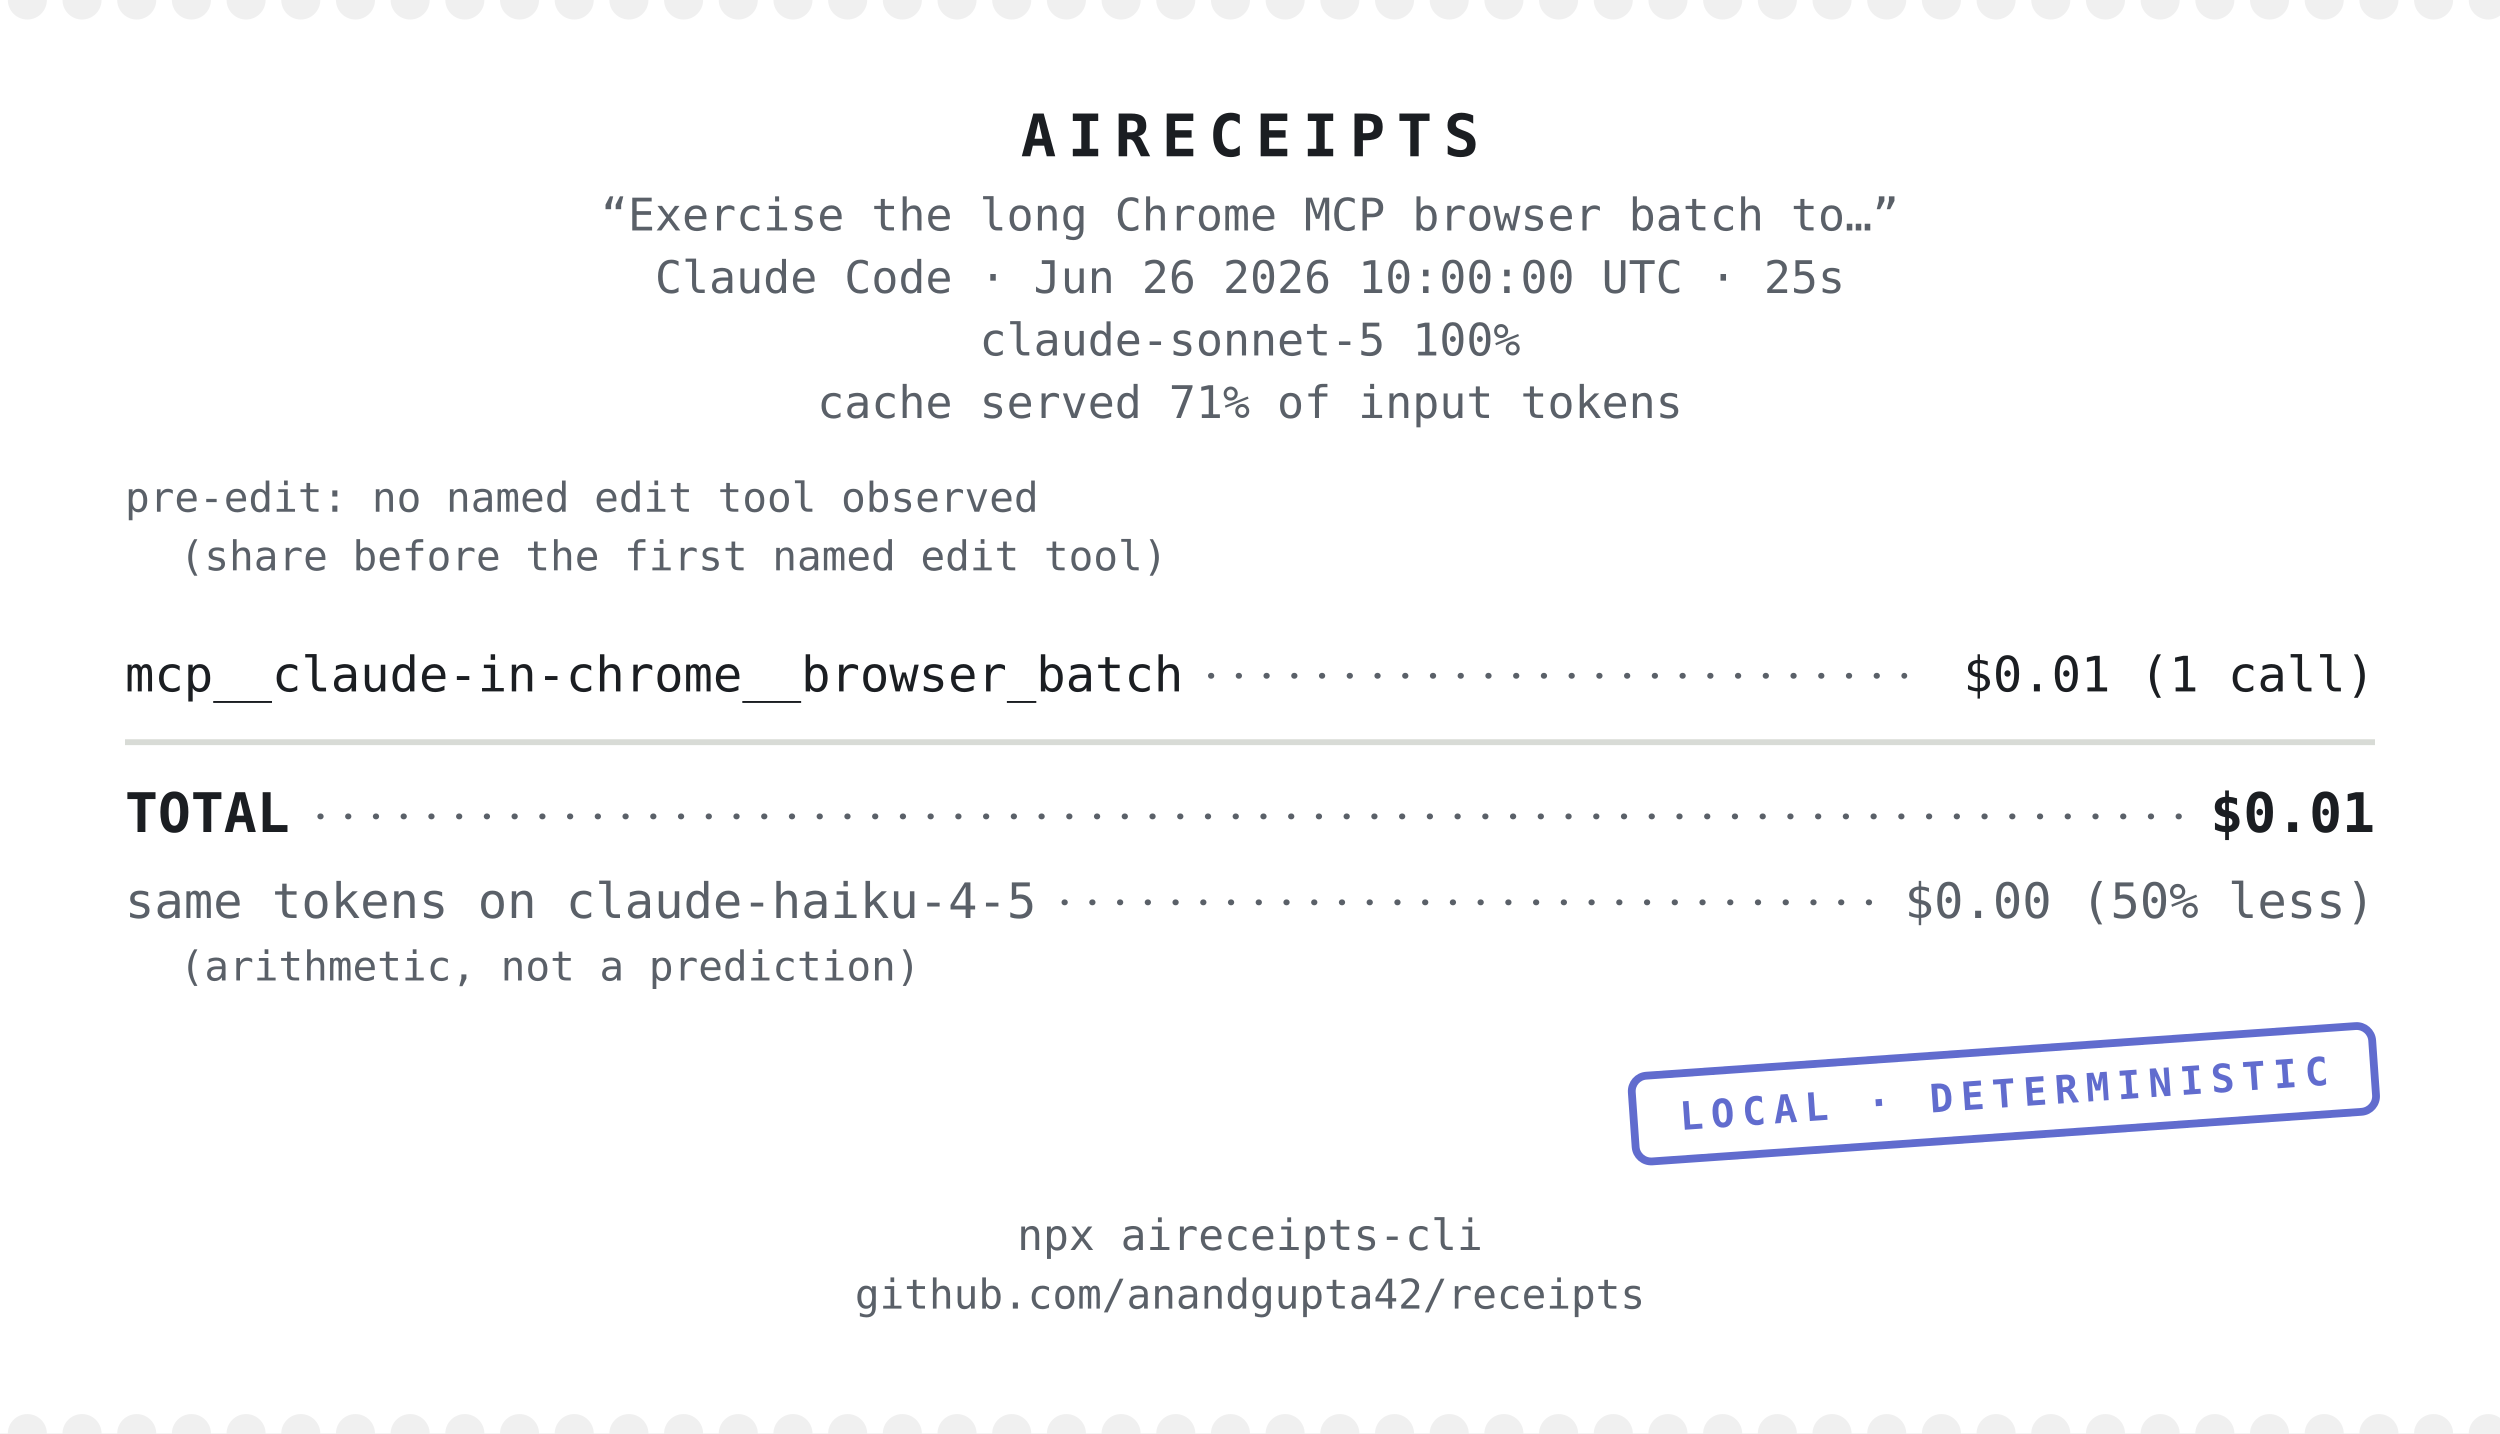
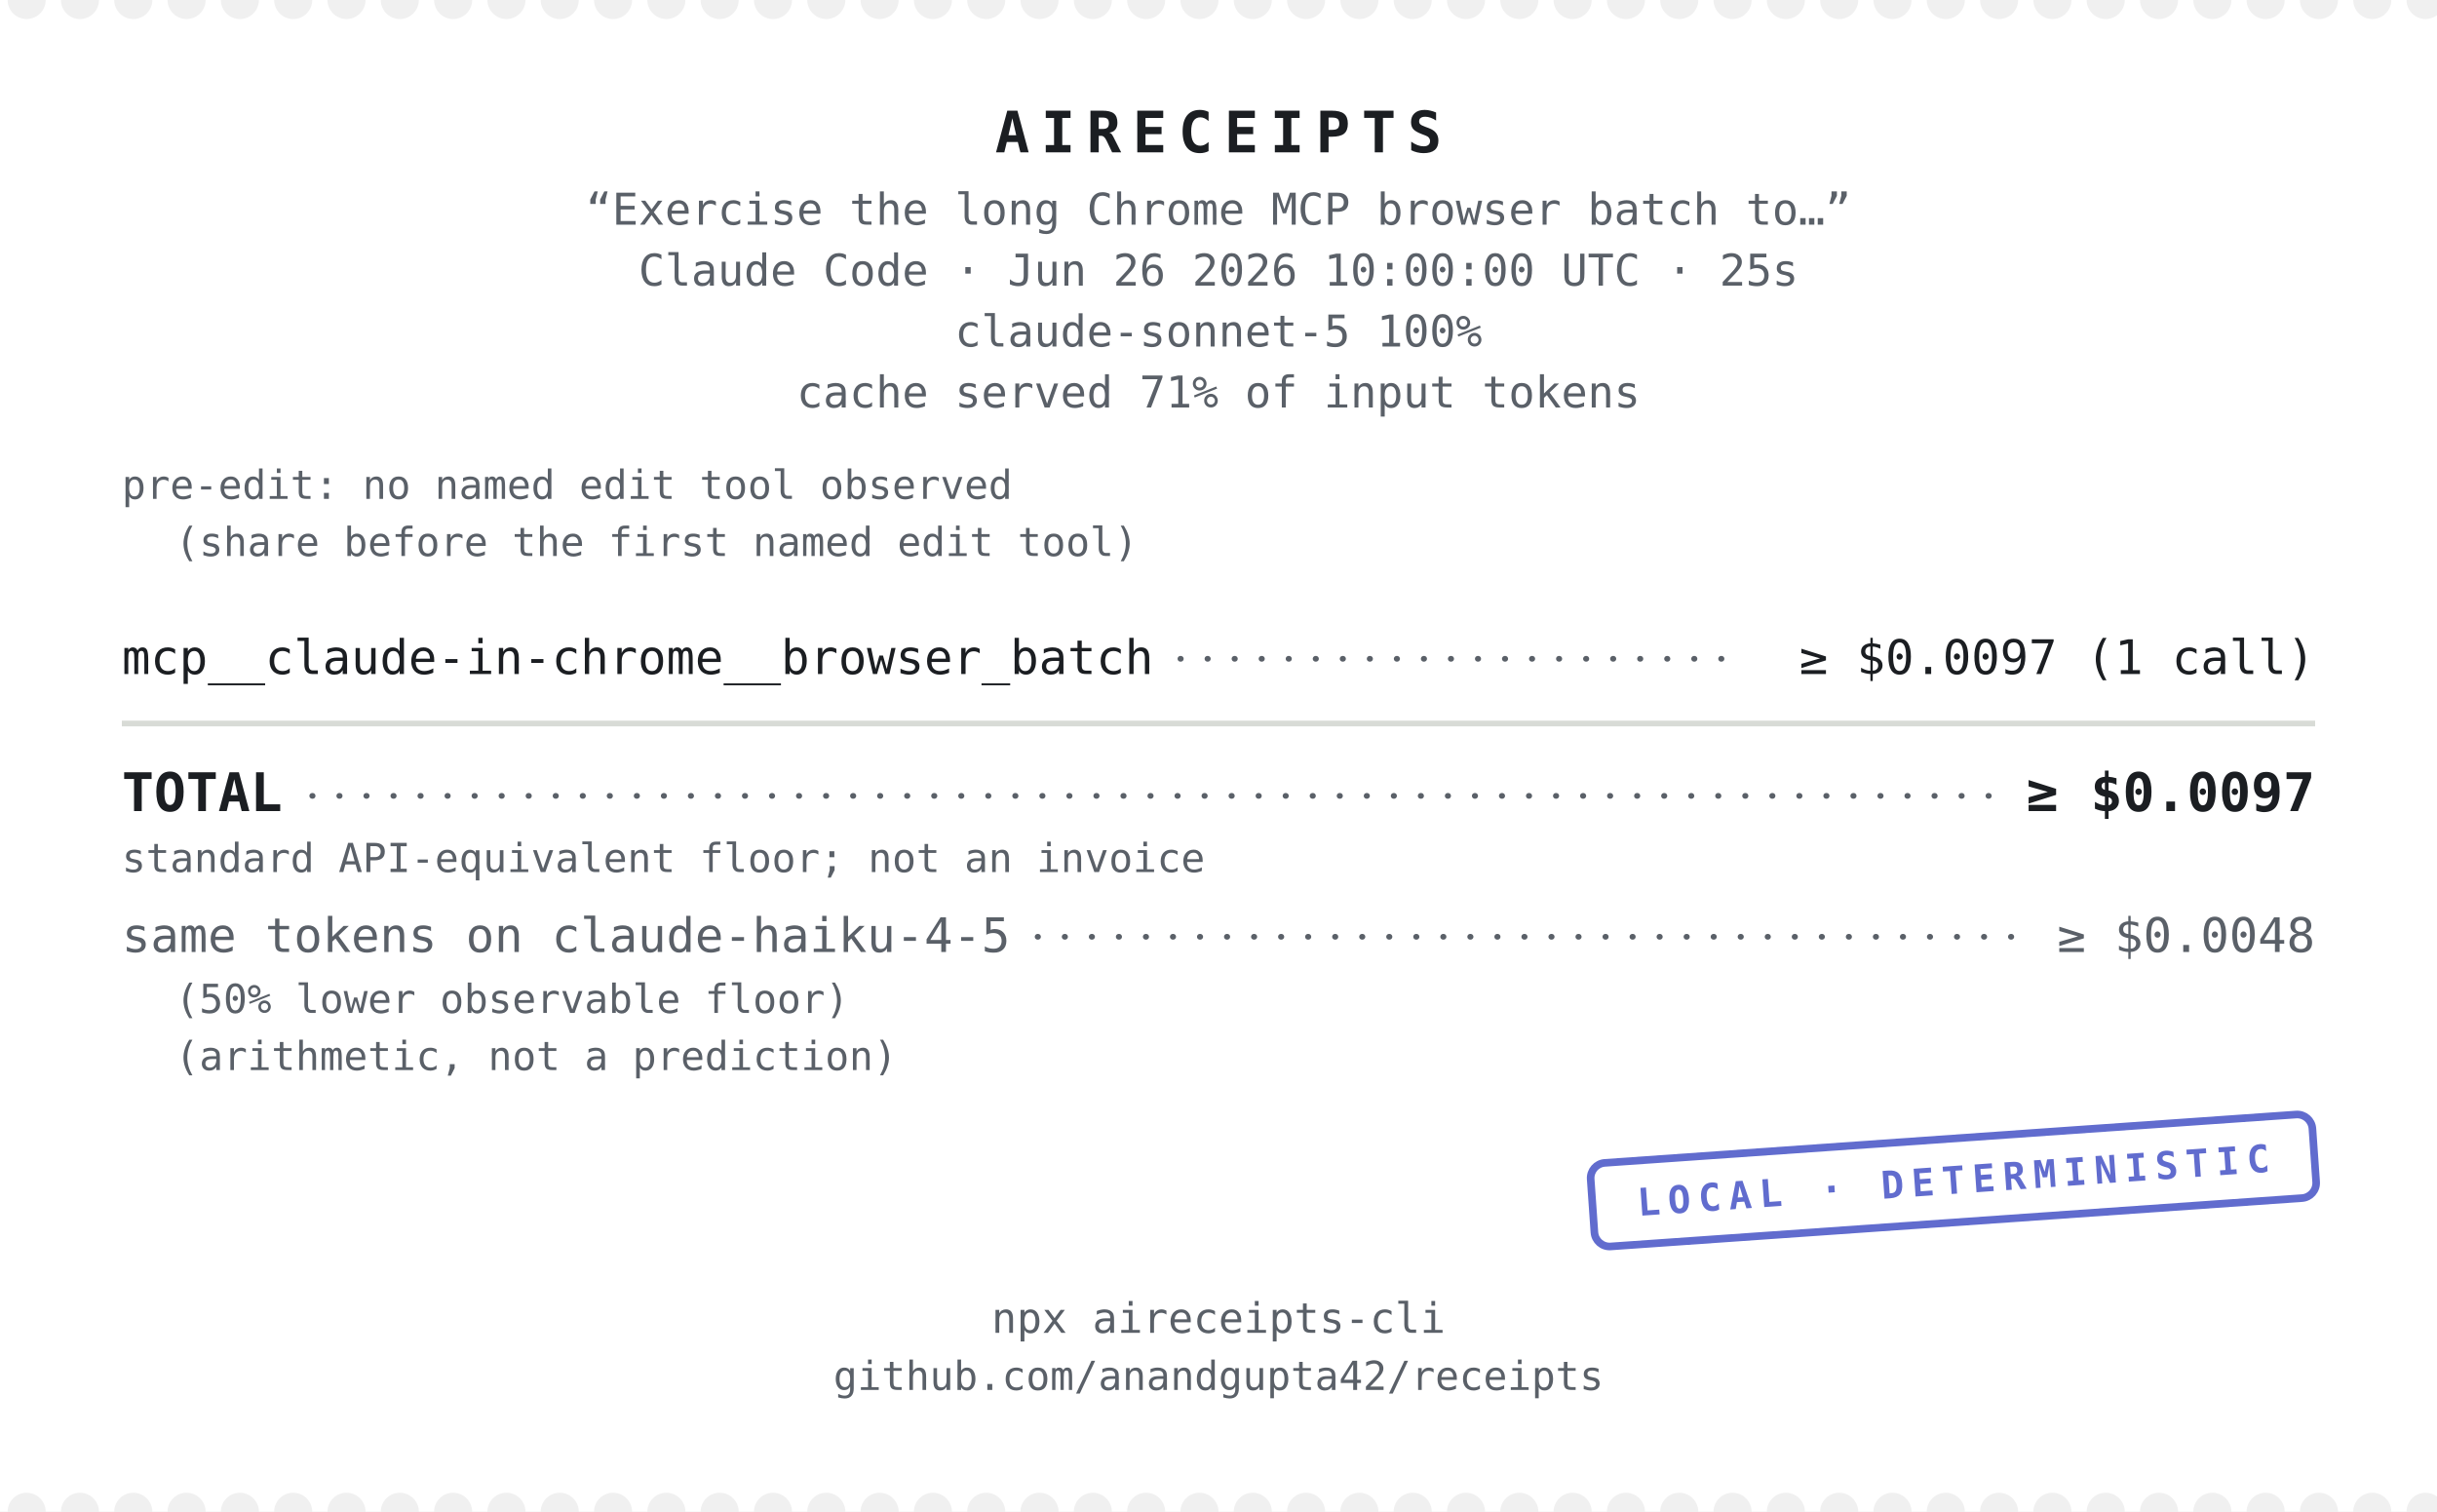
- <svg xmlns="http://www.w3.org/2000/svg" width="640" height="367" viewBox="0 0 640 367" font-family="&quot;SF Mono&quot;,&quot;Cascadia Code&quot;,&quot;JetBrains Mono&quot;,Menlo,Consolas,monospace" role="img" aria-label="aireceipts cost receipt">
+ <svg xmlns="http://www.w3.org/2000/svg" width="640" height="397" viewBox="0 0 640 397" font-family="&quot;SF Mono&quot;,&quot;Cascadia Code&quot;,&quot;JetBrains Mono&quot;,Menlo,Consolas,monospace" role="img" aria-label="aireceipts cost receipt">
  <g transform="translate(0 0)">
    <defs>
-       <mask id="perf-0" maskUnits="userSpaceOnUse" x="-5" y="-5" width="650" height="377">
-         <rect x="0" y="0" width="640" height="367" fill="#FFFFFF" />
+       <mask id="perf-0" maskUnits="userSpaceOnUse" x="-5" y="-5" width="650" height="407">
+         <rect x="0" y="0" width="640" height="397" fill="#FFFFFF" />
        <g class="perf-top">
          <circle cx="7" cy="0" r="5" fill="#000000" />
          <circle cx="21" cy="0" r="5" fill="#000000" />
          <circle cx="35" cy="0" r="5" fill="#000000" />
          <circle cx="49" cy="0" r="5" fill="#000000" />
          <circle cx="63" cy="0" r="5" fill="#000000" />
          <circle cx="77" cy="0" r="5" fill="#000000" />
          <circle cx="91" cy="0" r="5" fill="#000000" />
          <circle cx="105" cy="0" r="5" fill="#000000" />
          <circle cx="119" cy="0" r="5" fill="#000000" />
          <circle cx="133" cy="0" r="5" fill="#000000" />
          <circle cx="147" cy="0" r="5" fill="#000000" />
          <circle cx="161" cy="0" r="5" fill="#000000" />
          <circle cx="175" cy="0" r="5" fill="#000000" />
          <circle cx="189" cy="0" r="5" fill="#000000" />
          <circle cx="203" cy="0" r="5" fill="#000000" />
          <circle cx="217" cy="0" r="5" fill="#000000" />
          <circle cx="231" cy="0" r="5" fill="#000000" />
          <circle cx="245" cy="0" r="5" fill="#000000" />
          <circle cx="259" cy="0" r="5" fill="#000000" />
          <circle cx="273" cy="0" r="5" fill="#000000" />
          <circle cx="287" cy="0" r="5" fill="#000000" />
          <circle cx="301" cy="0" r="5" fill="#000000" />
          <circle cx="315" cy="0" r="5" fill="#000000" />
          <circle cx="329" cy="0" r="5" fill="#000000" />
          <circle cx="343" cy="0" r="5" fill="#000000" />
          <circle cx="357" cy="0" r="5" fill="#000000" />
          <circle cx="371" cy="0" r="5" fill="#000000" />
          <circle cx="385" cy="0" r="5" fill="#000000" />
          <circle cx="399" cy="0" r="5" fill="#000000" />
          <circle cx="413" cy="0" r="5" fill="#000000" />
          <circle cx="427" cy="0" r="5" fill="#000000" />
          <circle cx="441" cy="0" r="5" fill="#000000" />
          <circle cx="455" cy="0" r="5" fill="#000000" />
          <circle cx="469" cy="0" r="5" fill="#000000" />
          <circle cx="483" cy="0" r="5" fill="#000000" />
          <circle cx="497" cy="0" r="5" fill="#000000" />
          <circle cx="511" cy="0" r="5" fill="#000000" />
          <circle cx="525" cy="0" r="5" fill="#000000" />
          <circle cx="539" cy="0" r="5" fill="#000000" />
          <circle cx="553" cy="0" r="5" fill="#000000" />
          <circle cx="567" cy="0" r="5" fill="#000000" />
          <circle cx="581" cy="0" r="5" fill="#000000" />
          <circle cx="595" cy="0" r="5" fill="#000000" />
          <circle cx="609" cy="0" r="5" fill="#000000" />
          <circle cx="623" cy="0" r="5" fill="#000000" />
          <circle cx="637" cy="0" r="5" fill="#000000" />
        </g>
        <g class="perf-bottom">
-           <circle cx="7" cy="367" r="5" fill="#000000" />
-           <circle cx="21" cy="367" r="5" fill="#000000" />
-           <circle cx="35" cy="367" r="5" fill="#000000" />
-           <circle cx="49" cy="367" r="5" fill="#000000" />
-           <circle cx="63" cy="367" r="5" fill="#000000" />
-           <circle cx="77" cy="367" r="5" fill="#000000" />
-           <circle cx="91" cy="367" r="5" fill="#000000" />
-           <circle cx="105" cy="367" r="5" fill="#000000" />
-           <circle cx="119" cy="367" r="5" fill="#000000" />
-           <circle cx="133" cy="367" r="5" fill="#000000" />
-           <circle cx="147" cy="367" r="5" fill="#000000" />
-           <circle cx="161" cy="367" r="5" fill="#000000" />
-           <circle cx="175" cy="367" r="5" fill="#000000" />
-           <circle cx="189" cy="367" r="5" fill="#000000" />
-           <circle cx="203" cy="367" r="5" fill="#000000" />
-           <circle cx="217" cy="367" r="5" fill="#000000" />
-           <circle cx="231" cy="367" r="5" fill="#000000" />
-           <circle cx="245" cy="367" r="5" fill="#000000" />
-           <circle cx="259" cy="367" r="5" fill="#000000" />
-           <circle cx="273" cy="367" r="5" fill="#000000" />
-           <circle cx="287" cy="367" r="5" fill="#000000" />
-           <circle cx="301" cy="367" r="5" fill="#000000" />
-           <circle cx="315" cy="367" r="5" fill="#000000" />
-           <circle cx="329" cy="367" r="5" fill="#000000" />
-           <circle cx="343" cy="367" r="5" fill="#000000" />
-           <circle cx="357" cy="367" r="5" fill="#000000" />
-           <circle cx="371" cy="367" r="5" fill="#000000" />
-           <circle cx="385" cy="367" r="5" fill="#000000" />
-           <circle cx="399" cy="367" r="5" fill="#000000" />
-           <circle cx="413" cy="367" r="5" fill="#000000" />
-           <circle cx="427" cy="367" r="5" fill="#000000" />
-           <circle cx="441" cy="367" r="5" fill="#000000" />
-           <circle cx="455" cy="367" r="5" fill="#000000" />
-           <circle cx="469" cy="367" r="5" fill="#000000" />
-           <circle cx="483" cy="367" r="5" fill="#000000" />
-           <circle cx="497" cy="367" r="5" fill="#000000" />
-           <circle cx="511" cy="367" r="5" fill="#000000" />
-           <circle cx="525" cy="367" r="5" fill="#000000" />
-           <circle cx="539" cy="367" r="5" fill="#000000" />
-           <circle cx="553" cy="367" r="5" fill="#000000" />
-           <circle cx="567" cy="367" r="5" fill="#000000" />
-           <circle cx="581" cy="367" r="5" fill="#000000" />
-           <circle cx="595" cy="367" r="5" fill="#000000" />
-           <circle cx="609" cy="367" r="5" fill="#000000" />
-           <circle cx="623" cy="367" r="5" fill="#000000" />
-           <circle cx="637" cy="367" r="5" fill="#000000" />
+           <circle cx="7" cy="397" r="5" fill="#000000" />
+           <circle cx="21" cy="397" r="5" fill="#000000" />
+           <circle cx="35" cy="397" r="5" fill="#000000" />
+           <circle cx="49" cy="397" r="5" fill="#000000" />
+           <circle cx="63" cy="397" r="5" fill="#000000" />
+           <circle cx="77" cy="397" r="5" fill="#000000" />
+           <circle cx="91" cy="397" r="5" fill="#000000" />
+           <circle cx="105" cy="397" r="5" fill="#000000" />
+           <circle cx="119" cy="397" r="5" fill="#000000" />
+           <circle cx="133" cy="397" r="5" fill="#000000" />
+           <circle cx="147" cy="397" r="5" fill="#000000" />
+           <circle cx="161" cy="397" r="5" fill="#000000" />
+           <circle cx="175" cy="397" r="5" fill="#000000" />
+           <circle cx="189" cy="397" r="5" fill="#000000" />
+           <circle cx="203" cy="397" r="5" fill="#000000" />
+           <circle cx="217" cy="397" r="5" fill="#000000" />
+           <circle cx="231" cy="397" r="5" fill="#000000" />
+           <circle cx="245" cy="397" r="5" fill="#000000" />
+           <circle cx="259" cy="397" r="5" fill="#000000" />
+           <circle cx="273" cy="397" r="5" fill="#000000" />
+           <circle cx="287" cy="397" r="5" fill="#000000" />
+           <circle cx="301" cy="397" r="5" fill="#000000" />
+           <circle cx="315" cy="397" r="5" fill="#000000" />
+           <circle cx="329" cy="397" r="5" fill="#000000" />
+           <circle cx="343" cy="397" r="5" fill="#000000" />
+           <circle cx="357" cy="397" r="5" fill="#000000" />
+           <circle cx="371" cy="397" r="5" fill="#000000" />
+           <circle cx="385" cy="397" r="5" fill="#000000" />
+           <circle cx="399" cy="397" r="5" fill="#000000" />
+           <circle cx="413" cy="397" r="5" fill="#000000" />
+           <circle cx="427" cy="397" r="5" fill="#000000" />
+           <circle cx="441" cy="397" r="5" fill="#000000" />
+           <circle cx="455" cy="397" r="5" fill="#000000" />
+           <circle cx="469" cy="397" r="5" fill="#000000" />
+           <circle cx="483" cy="397" r="5" fill="#000000" />
+           <circle cx="497" cy="397" r="5" fill="#000000" />
+           <circle cx="511" cy="397" r="5" fill="#000000" />
+           <circle cx="525" cy="397" r="5" fill="#000000" />
+           <circle cx="539" cy="397" r="5" fill="#000000" />
+           <circle cx="553" cy="397" r="5" fill="#000000" />
+           <circle cx="567" cy="397" r="5" fill="#000000" />
+           <circle cx="581" cy="397" r="5" fill="#000000" />
+           <circle cx="595" cy="397" r="5" fill="#000000" />
+           <circle cx="609" cy="397" r="5" fill="#000000" />
+           <circle cx="623" cy="397" r="5" fill="#000000" />
+           <circle cx="637" cy="397" r="5" fill="#000000" />
        </g>
      </mask>
    </defs>
-     <rect x="0" y="0" width="640" height="367" fill="#FFFFFF" mask="url(#perf-0)" />
+     <rect x="0" y="0" width="640" height="397" fill="#FFFFFF" mask="url(#perf-0)" />
    <text x="320" y="40" font-size="15" fill="#1B1E22" text-anchor="middle" font-weight="700" letter-spacing="3">AIRECEIPTS</text>
    <text x="320" y="59" font-size="11.5" fill="#5A6068" text-anchor="middle">“Exercise the long Chrome MCP browser batch to…”</text>
    <text x="320" y="75" font-size="11.5" fill="#5A6068" text-anchor="middle">Claude Code · Jun 26 2026 10:00:00 UTC · 25s</text>
    <text x="320" y="91" font-size="11.5" fill="#5A6068" text-anchor="middle">claude-sonnet-5 100%</text>
    <text x="320" y="107" font-size="11.5" fill="#5A6068" text-anchor="middle">cache served 71% of input tokens</text>
    <text x="32" y="131" font-size="10.5" fill="#5A6068" text-anchor="start">pre-edit: no named edit tool observed</text>
    <text x="46" y="146" font-size="10.5" fill="#5A6068" text-anchor="start">(share before the first named edit tool)</text>
    <text x="32" y="177" font-size="12.5" fill="#1B1E22" text-anchor="start">mcp__claude-in-chrome__browser_batch</text>
-     <text x="608" y="177" font-size="12.5" fill="#1B1E22" text-anchor="end">$0.01  (1 call)</text>
-     <line x1="310" y1="173" x2="487.5" y2="173" stroke="#5A6068" stroke-width="1.5" stroke-linecap="round" stroke-dasharray="0.1 7" />
+     <text x="608" y="177" font-size="12.5" fill="#1B1E22" text-anchor="end">≥ $0.0097  (1 call)</text>
+     <line x1="310" y1="173" x2="457.5" y2="173" stroke="#5A6068" stroke-width="1.5" stroke-linecap="round" stroke-dasharray="0.1 7" />
    <line x1="32" y1="190" x2="608" y2="190" stroke="#D8DBD6" stroke-width="1.5" />
    <text x="32" y="213" font-size="14" fill="#1B1E22" text-anchor="start" font-weight="700">TOTAL</text>
-     <text x="608" y="213" font-size="14" fill="#1B1E22" text-anchor="end" font-weight="700">$0.01</text>
-     <line x1="82" y1="209" x2="558" y2="209" stroke="#5A6068" stroke-width="1.5" stroke-linecap="round" stroke-dasharray="0.1 7" />
-     <text x="32" y="235" font-size="12.5" fill="#5A6068" text-anchor="start" font-weight="400">same tokens on claude-haiku-4-5</text>
-     <text x="608" y="235" font-size="12.5" fill="#5A6068" text-anchor="end" font-weight="400">$0.00 (50% less)</text>
-     <line x1="272.5" y1="231" x2="480" y2="231" stroke="#5A6068" stroke-width="1.5" stroke-linecap="round" stroke-dasharray="0.1 7" />
-     <text x="46" y="251" font-size="10.5" fill="#5A6068" text-anchor="start">(arithmetic, not a prediction)</text>
-     <g class="stamp" opacity="0.8" transform="rotate(-4 513 280)">
-       <rect x="418" y="269" width="190" height="22" rx="4" fill="none" stroke="#3947C2" stroke-width="2" />
-       <text x="513" y="283.5" font-size="10" fill="#3947C2" text-anchor="middle" font-weight="700" letter-spacing="2">LOCAL · DETERMINISTIC</text>
+     <text x="608" y="213" font-size="14" fill="#1B1E22" text-anchor="end" font-weight="700">≥ $0.0097</text>
+     <line x1="82" y1="209" x2="524.4" y2="209" stroke="#5A6068" stroke-width="1.5" stroke-linecap="round" stroke-dasharray="0.1 7" />
+     <text x="32" y="229" font-size="10.5" fill="#5A6068" text-anchor="start">standard API-equivalent floor; not an invoice</text>
+     <text x="32" y="250" font-size="12.5" fill="#5A6068" text-anchor="start" font-weight="400">same tokens on claude-haiku-4-5</text>
+     <text x="608" y="250" font-size="12.5" fill="#5A6068" text-anchor="end" font-weight="400">≥ $0.0048</text>
+     <line x1="272.5" y1="246" x2="532.5" y2="246" stroke="#5A6068" stroke-width="1.5" stroke-linecap="round" stroke-dasharray="0.1 7" />
+     <text x="46" y="266" font-size="10.5" fill="#5A6068" text-anchor="start">(50% lower observable floor)</text>
+     <text x="46" y="281" font-size="10.5" fill="#5A6068" text-anchor="start">(arithmetic, not a prediction)</text>
+     <g class="stamp" opacity="0.8" transform="rotate(-4 513 310)">
+       <rect x="418" y="299" width="190" height="22" rx="4" fill="none" stroke="#3947C2" stroke-width="2" />
+       <text x="513" y="313.5" font-size="10" fill="#3947C2" text-anchor="middle" font-weight="700" letter-spacing="2">LOCAL · DETERMINISTIC</text>
    </g>
-     <text x="320" y="320" font-size="11" fill="#5A6068" text-anchor="middle">npx aireceipts-cli</text>
-     <text x="320" y="335" font-size="10.5" fill="#5A6068" text-anchor="middle">github.com/anandgupta42/receipts</text>
+     <text x="320" y="350" font-size="11" fill="#5A6068" text-anchor="middle">npx aireceipts-cli</text>
+     <text x="320" y="365" font-size="10.5" fill="#5A6068" text-anchor="middle">github.com/anandgupta42/receipts</text>
  </g>
</svg>
